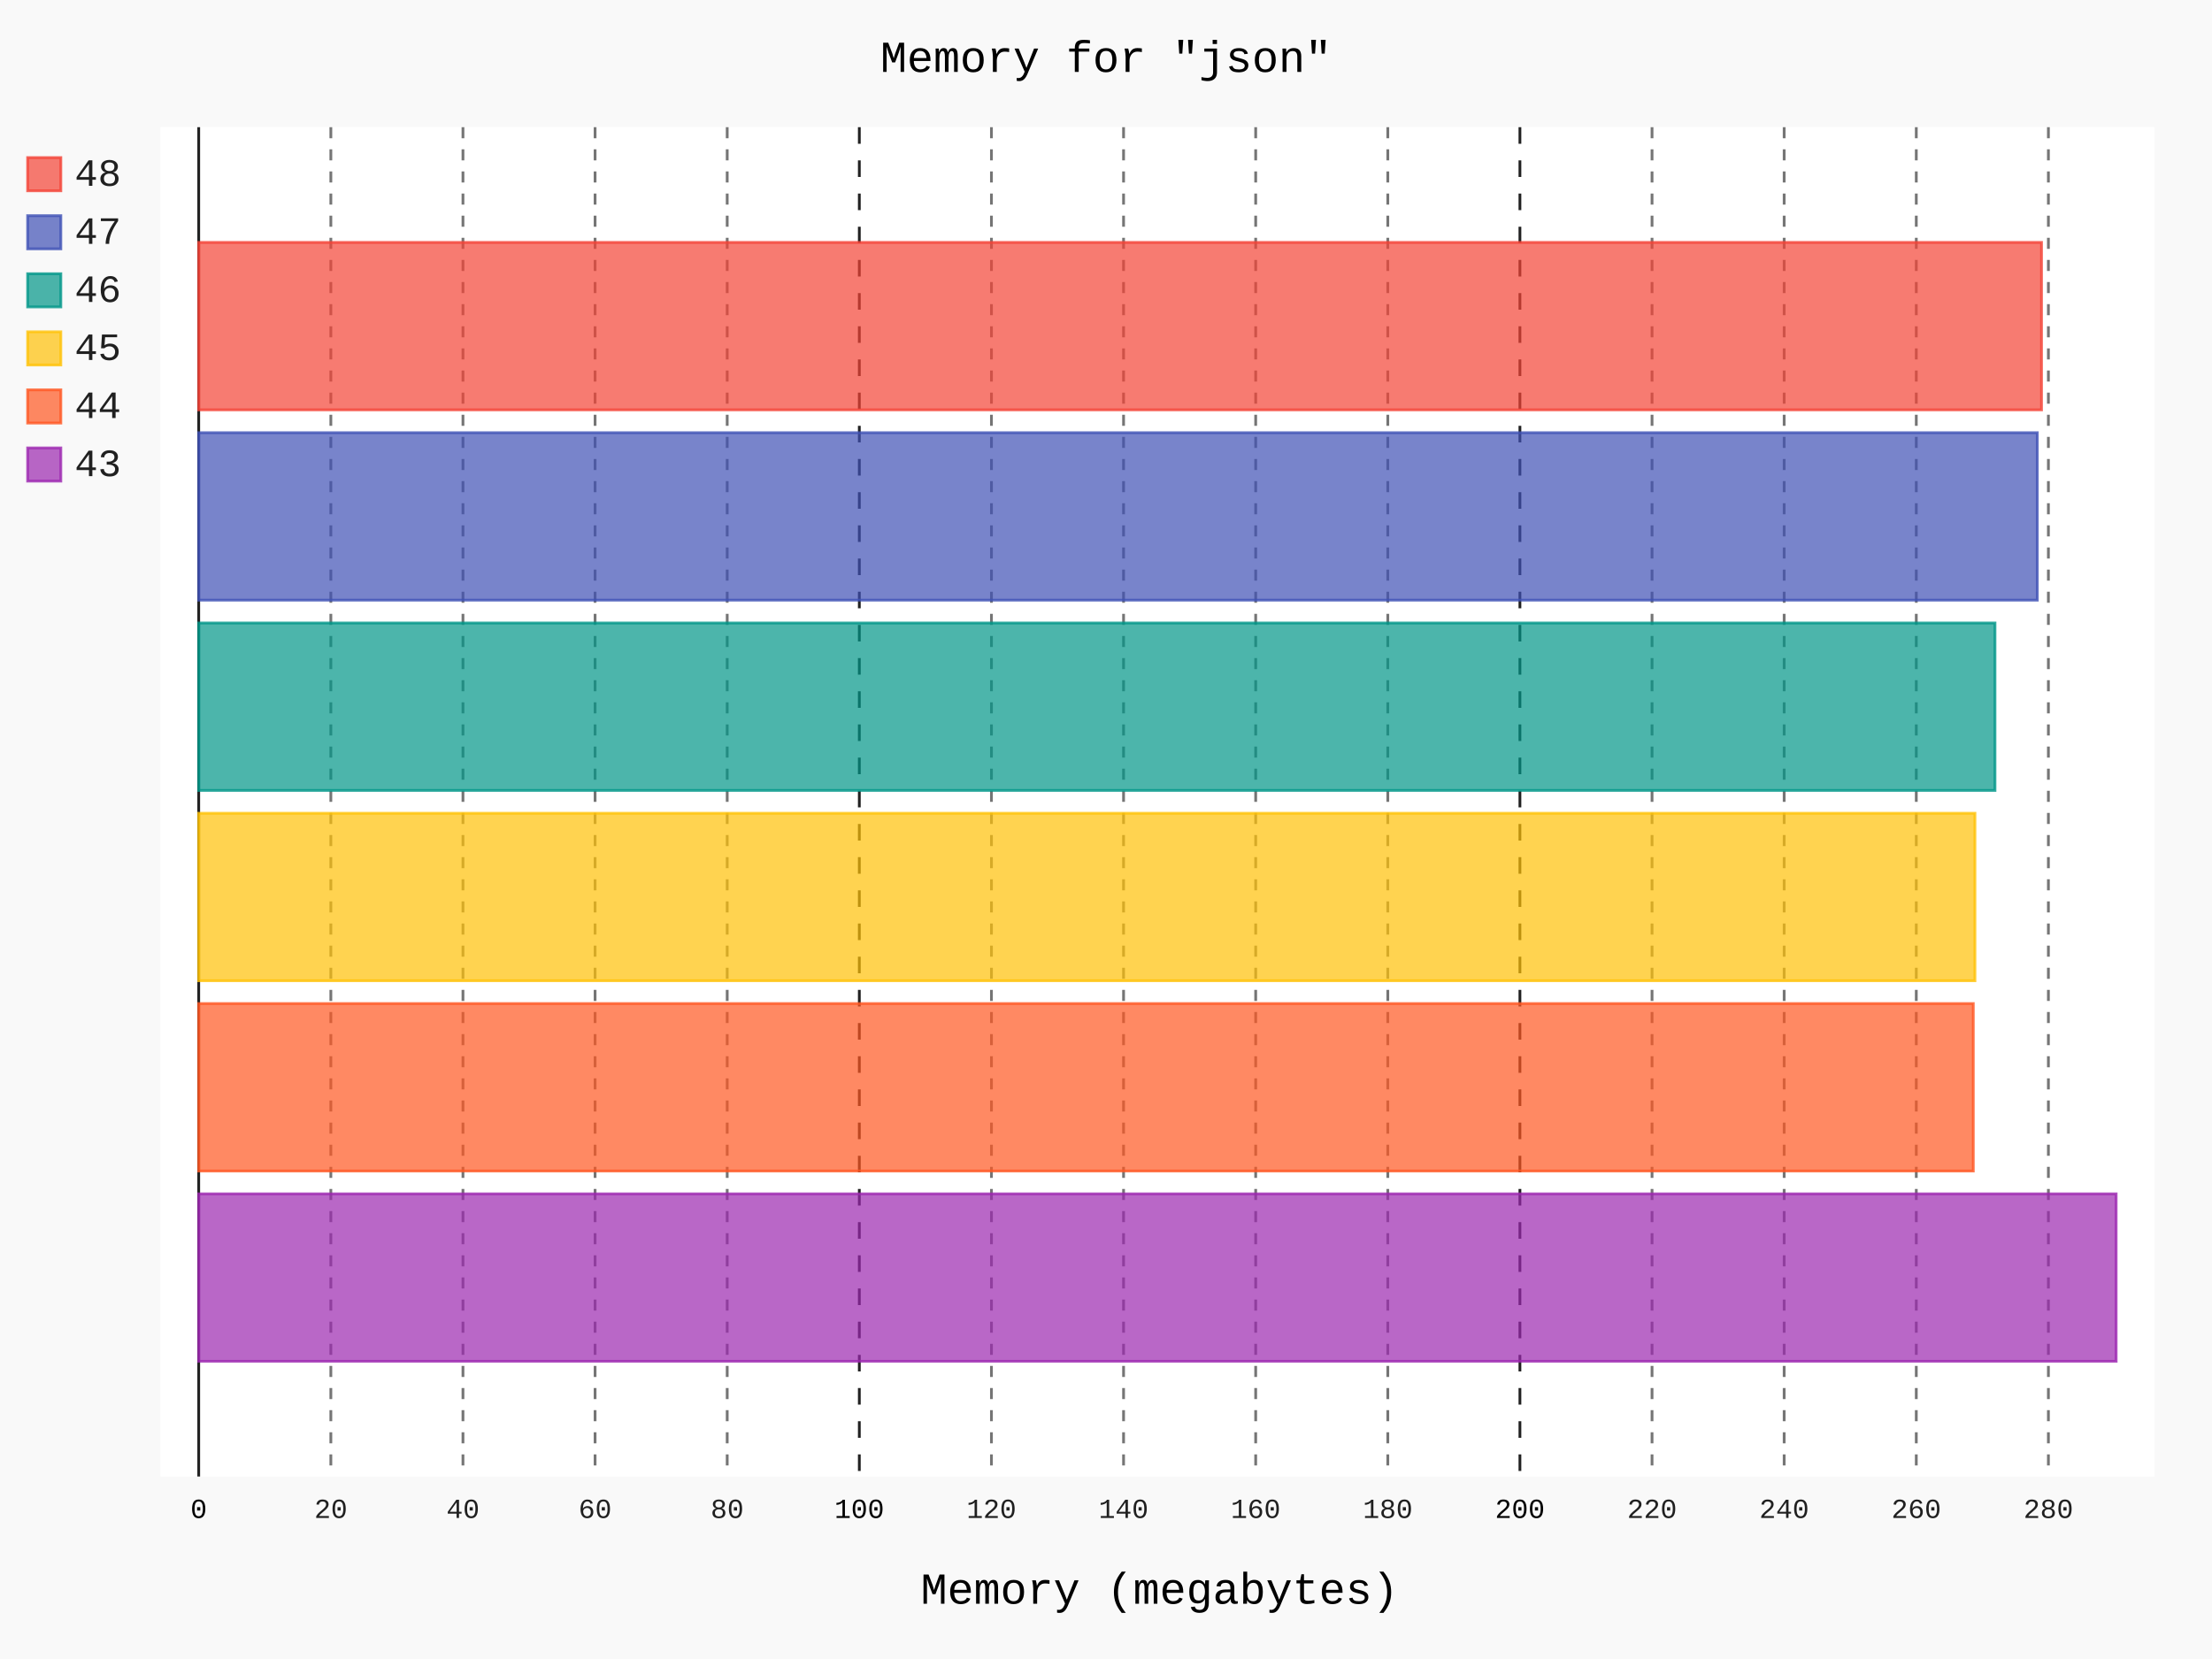
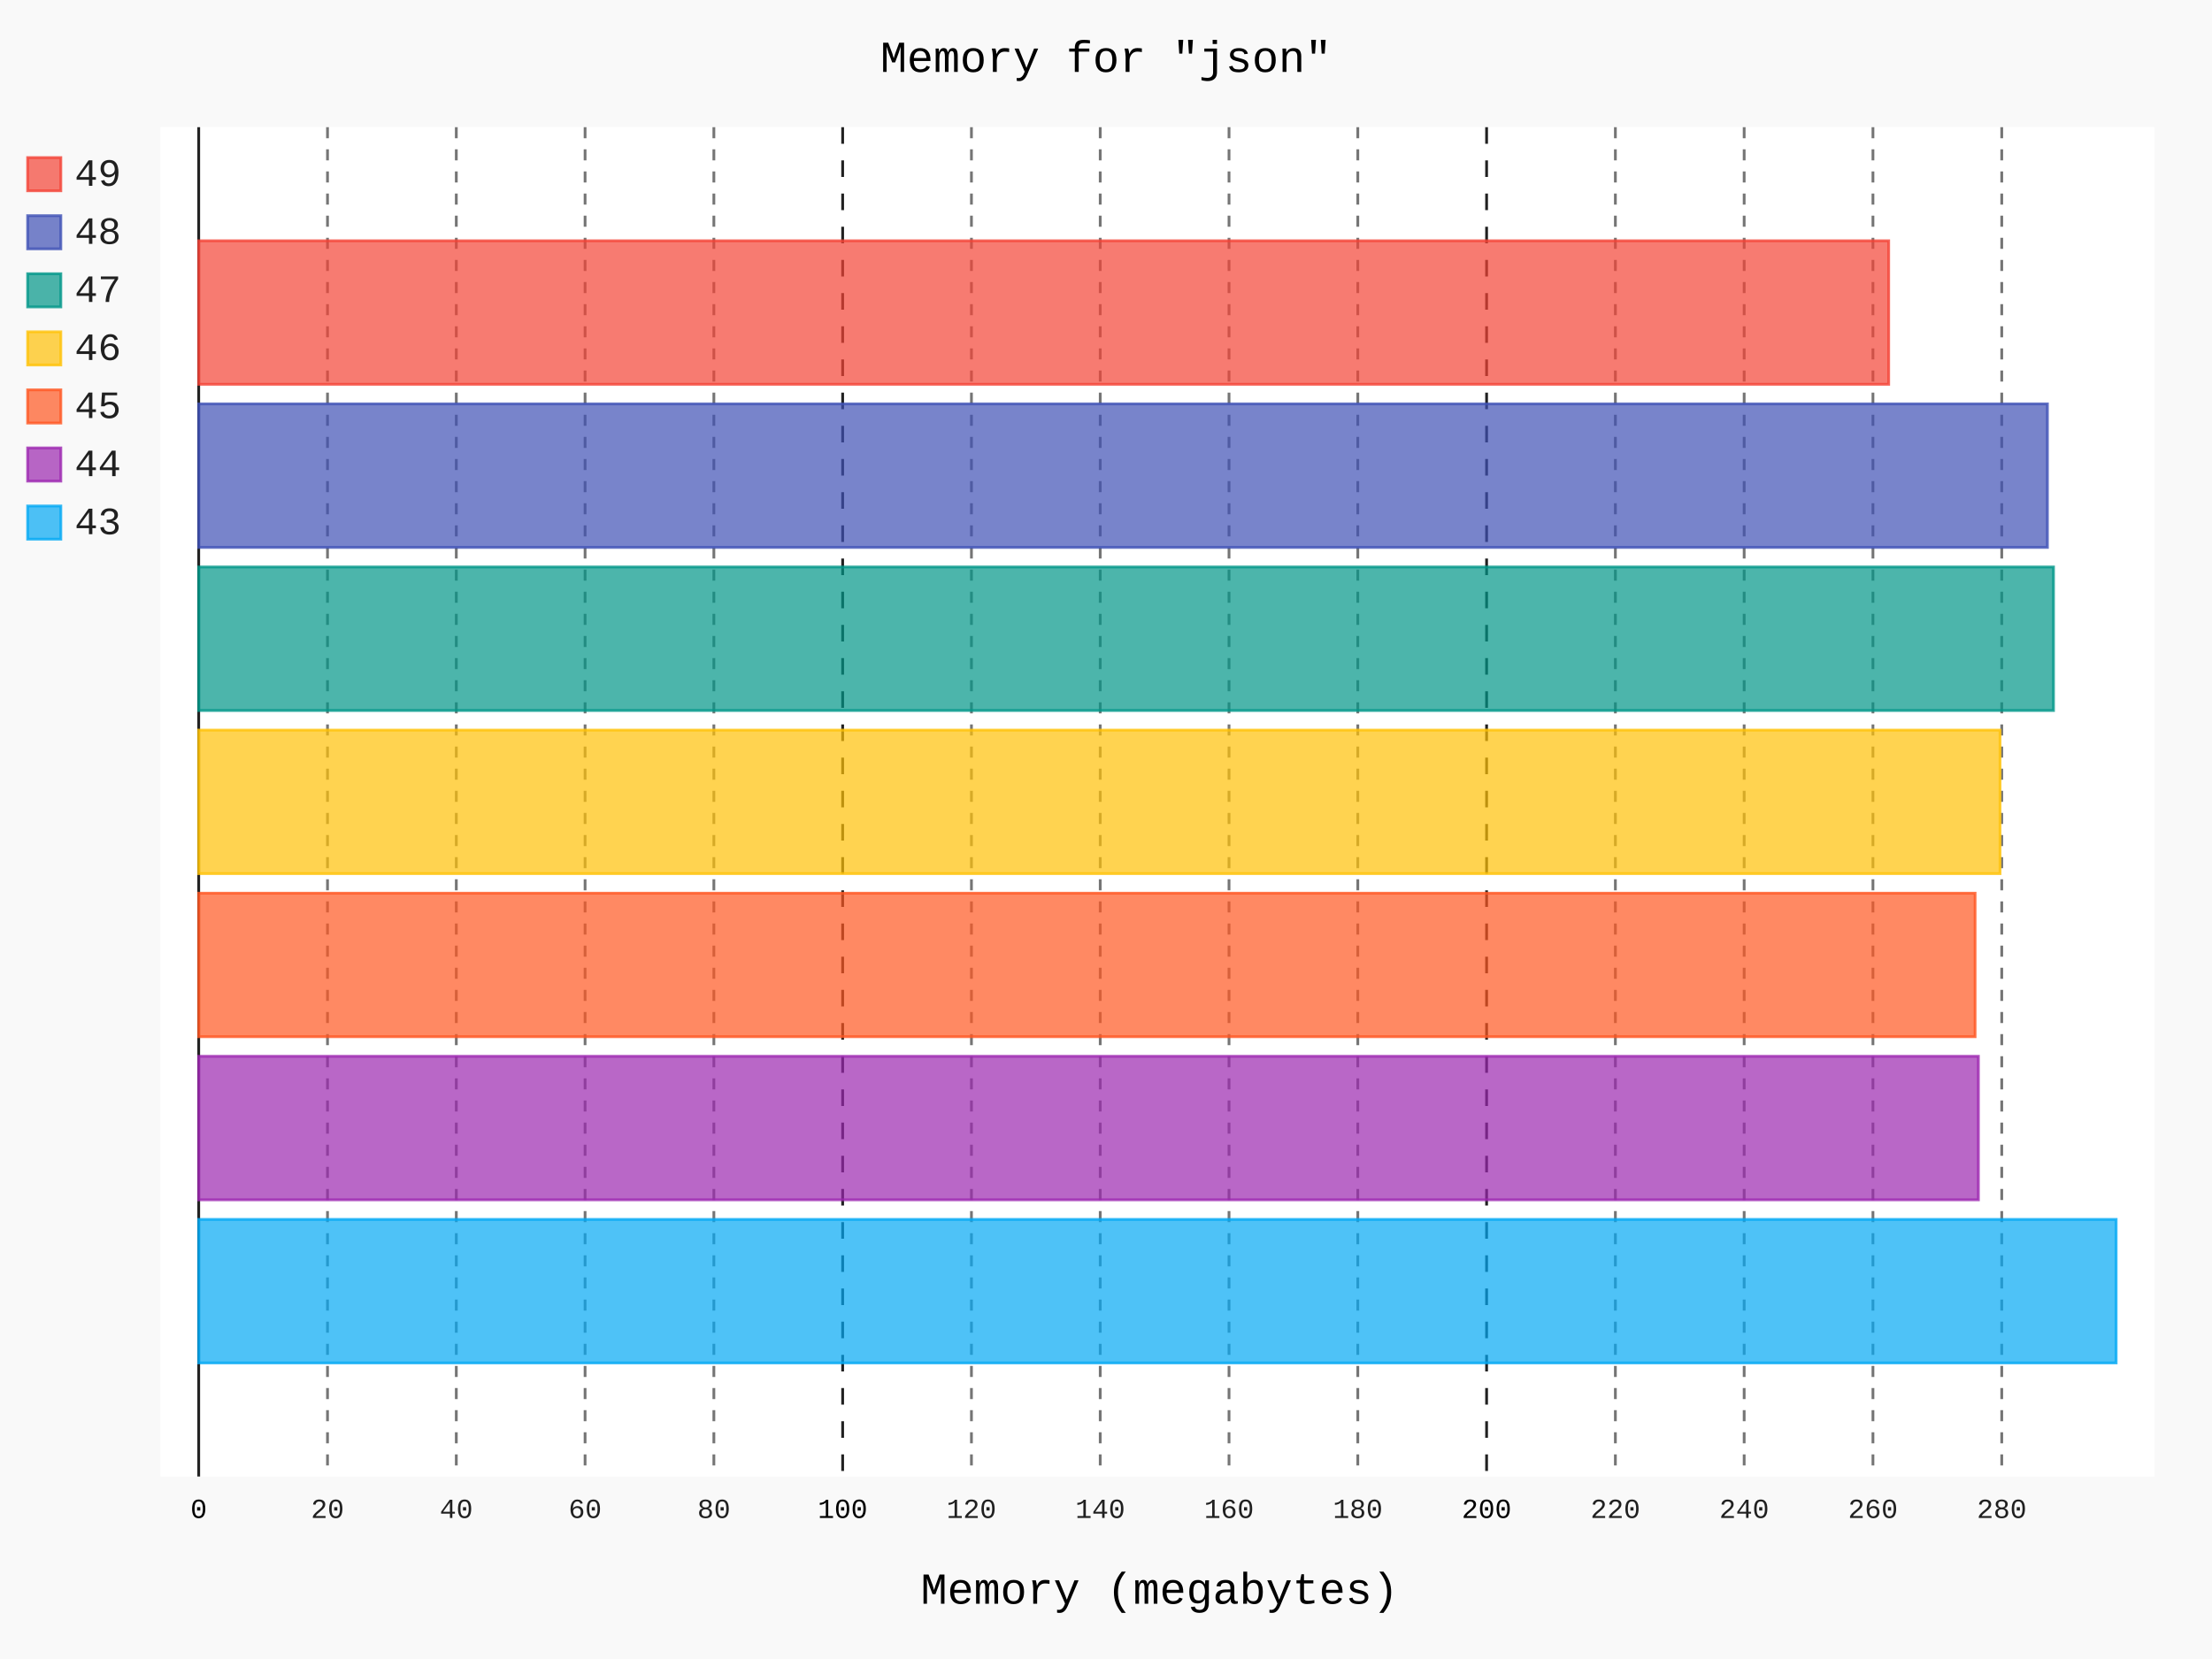
- <svg xmlns="http://www.w3.org/2000/svg" class="pygal-chart" id="chart-f01912c8-fb3f-484b-8835-f6a1ad80bbb8" viewBox="0 0 800 600">
+ <svg xmlns="http://www.w3.org/2000/svg" class="pygal-chart" id="chart-b7abd17a-9d32-4eed-b9ae-3e2797826c0f" viewBox="0 0 800 600">
  <defs>
-     <style type="text/css">#chart-f01912c8-fb3f-484b-8835-f6a1ad80bbb8{-webkit-user-select:none;-webkit-font-smoothing:antialiased;font-family:Consolas,"Liberation Mono",Menlo,Courier,monospace}#chart-f01912c8-fb3f-484b-8835-f6a1ad80bbb8 .title{font-family:Consolas,"Liberation Mono",Menlo,Courier,monospace;font-size:16px}#chart-f01912c8-fb3f-484b-8835-f6a1ad80bbb8 .legends .legend text{font-family:Consolas,"Liberation Mono",Menlo,Courier,monospace;font-size:14px}#chart-f01912c8-fb3f-484b-8835-f6a1ad80bbb8 .axis text{font-family:Consolas,"Liberation Mono",Menlo,Courier,monospace;font-size:10px}#chart-f01912c8-fb3f-484b-8835-f6a1ad80bbb8 .axis text.major{font-family:Consolas,"Liberation Mono",Menlo,Courier,monospace;font-size:10px}#chart-f01912c8-fb3f-484b-8835-f6a1ad80bbb8 .text-overlay text.value{font-family:Consolas,"Liberation Mono",Menlo,Courier,monospace;font-size:16px}#chart-f01912c8-fb3f-484b-8835-f6a1ad80bbb8 .text-overlay text.label{font-family:Consolas,"Liberation Mono",Menlo,Courier,monospace;font-size:10px}#chart-f01912c8-fb3f-484b-8835-f6a1ad80bbb8 .tooltip{font-family:Consolas,"Liberation Mono",Menlo,Courier,monospace;font-size:14px}#chart-f01912c8-fb3f-484b-8835-f6a1ad80bbb8 text.no_data{font-family:Consolas,"Liberation Mono",Menlo,Courier,monospace;font-size:64px}
- #chart-f01912c8-fb3f-484b-8835-f6a1ad80bbb8{background-color:rgba(249,249,249,1)}#chart-f01912c8-fb3f-484b-8835-f6a1ad80bbb8 path,#chart-f01912c8-fb3f-484b-8835-f6a1ad80bbb8 line,#chart-f01912c8-fb3f-484b-8835-f6a1ad80bbb8 rect,#chart-f01912c8-fb3f-484b-8835-f6a1ad80bbb8 circle{-webkit-transition:150ms;-moz-transition:150ms;transition:150ms}#chart-f01912c8-fb3f-484b-8835-f6a1ad80bbb8 .graph &gt; .background{fill:rgba(249,249,249,1)}#chart-f01912c8-fb3f-484b-8835-f6a1ad80bbb8 .plot &gt; .background{fill:rgba(255,255,255,1)}#chart-f01912c8-fb3f-484b-8835-f6a1ad80bbb8 .graph{fill:rgba(0,0,0,.87)}#chart-f01912c8-fb3f-484b-8835-f6a1ad80bbb8 text.no_data{fill:rgba(0,0,0,1)}#chart-f01912c8-fb3f-484b-8835-f6a1ad80bbb8 .title{fill:rgba(0,0,0,1)}#chart-f01912c8-fb3f-484b-8835-f6a1ad80bbb8 .legends .legend text{fill:rgba(0,0,0,.87)}#chart-f01912c8-fb3f-484b-8835-f6a1ad80bbb8 .legends .legend:hover text{fill:rgba(0,0,0,1)}#chart-f01912c8-fb3f-484b-8835-f6a1ad80bbb8 .axis .line{stroke:rgba(0,0,0,1)}#chart-f01912c8-fb3f-484b-8835-f6a1ad80bbb8 .axis .guide.line{stroke:rgba(0,0,0,.54)}#chart-f01912c8-fb3f-484b-8835-f6a1ad80bbb8 .axis .major.line{stroke:rgba(0,0,0,.87)}#chart-f01912c8-fb3f-484b-8835-f6a1ad80bbb8 .axis text.major{fill:rgba(0,0,0,1)}#chart-f01912c8-fb3f-484b-8835-f6a1ad80bbb8 .axis.y .guides:hover .guide.line,#chart-f01912c8-fb3f-484b-8835-f6a1ad80bbb8 .line-graph .axis.x .guides:hover .guide.line,#chart-f01912c8-fb3f-484b-8835-f6a1ad80bbb8 .stackedline-graph .axis.x .guides:hover .guide.line,#chart-f01912c8-fb3f-484b-8835-f6a1ad80bbb8 .xy-graph .axis.x .guides:hover .guide.line{stroke:rgba(0,0,0,1)}#chart-f01912c8-fb3f-484b-8835-f6a1ad80bbb8 .axis .guides:hover text{fill:rgba(0,0,0,1)}#chart-f01912c8-fb3f-484b-8835-f6a1ad80bbb8 .reactive{fill-opacity:.7;stroke-opacity:.8}#chart-f01912c8-fb3f-484b-8835-f6a1ad80bbb8 .ci{stroke:rgba(0,0,0,.87)}#chart-f01912c8-fb3f-484b-8835-f6a1ad80bbb8 .reactive.active,#chart-f01912c8-fb3f-484b-8835-f6a1ad80bbb8 .active .reactive{fill-opacity:.8;stroke-opacity:.9;stroke-width:4}#chart-f01912c8-fb3f-484b-8835-f6a1ad80bbb8 .ci .reactive.active{stroke-width:1.5}#chart-f01912c8-fb3f-484b-8835-f6a1ad80bbb8 .series text{fill:rgba(0,0,0,1)}#chart-f01912c8-fb3f-484b-8835-f6a1ad80bbb8 .tooltip rect{fill:rgba(255,255,255,1);stroke:rgba(0,0,0,1);-webkit-transition:opacity 150ms;-moz-transition:opacity 150ms;transition:opacity 150ms}#chart-f01912c8-fb3f-484b-8835-f6a1ad80bbb8 .tooltip .label{fill:rgba(0,0,0,.87)}#chart-f01912c8-fb3f-484b-8835-f6a1ad80bbb8 .tooltip .label{fill:rgba(0,0,0,.87)}#chart-f01912c8-fb3f-484b-8835-f6a1ad80bbb8 .tooltip .legend{font-size:.8em;fill:rgba(0,0,0,.54)}#chart-f01912c8-fb3f-484b-8835-f6a1ad80bbb8 .tooltip .x_label{font-size:.6em;fill:rgba(0,0,0,1)}#chart-f01912c8-fb3f-484b-8835-f6a1ad80bbb8 .tooltip .xlink{font-size:.5em;text-decoration:underline}#chart-f01912c8-fb3f-484b-8835-f6a1ad80bbb8 .tooltip .value{font-size:1.5em}#chart-f01912c8-fb3f-484b-8835-f6a1ad80bbb8 .bound{font-size:.5em}#chart-f01912c8-fb3f-484b-8835-f6a1ad80bbb8 .max-value{font-size:.75em;fill:rgba(0,0,0,.54)}#chart-f01912c8-fb3f-484b-8835-f6a1ad80bbb8 .map-element{fill:rgba(255,255,255,1);stroke:rgba(0,0,0,.54) !important}#chart-f01912c8-fb3f-484b-8835-f6a1ad80bbb8 .map-element .reactive{fill-opacity:inherit;stroke-opacity:inherit}#chart-f01912c8-fb3f-484b-8835-f6a1ad80bbb8 .color-0,#chart-f01912c8-fb3f-484b-8835-f6a1ad80bbb8 .color-0 a:visited{stroke:#F44336;fill:#F44336}#chart-f01912c8-fb3f-484b-8835-f6a1ad80bbb8 .color-1,#chart-f01912c8-fb3f-484b-8835-f6a1ad80bbb8 .color-1 a:visited{stroke:#3F51B5;fill:#3F51B5}#chart-f01912c8-fb3f-484b-8835-f6a1ad80bbb8 .color-2,#chart-f01912c8-fb3f-484b-8835-f6a1ad80bbb8 .color-2 a:visited{stroke:#009688;fill:#009688}#chart-f01912c8-fb3f-484b-8835-f6a1ad80bbb8 .color-3,#chart-f01912c8-fb3f-484b-8835-f6a1ad80bbb8 .color-3 a:visited{stroke:#FFC107;fill:#FFC107}#chart-f01912c8-fb3f-484b-8835-f6a1ad80bbb8 .color-4,#chart-f01912c8-fb3f-484b-8835-f6a1ad80bbb8 .color-4 a:visited{stroke:#FF5722;fill:#FF5722}#chart-f01912c8-fb3f-484b-8835-f6a1ad80bbb8 .color-5,#chart-f01912c8-fb3f-484b-8835-f6a1ad80bbb8 .color-5 a:visited{stroke:#9C27B0;fill:#9C27B0}#chart-f01912c8-fb3f-484b-8835-f6a1ad80bbb8 .text-overlay .color-0 text{fill:black}#chart-f01912c8-fb3f-484b-8835-f6a1ad80bbb8 .text-overlay .color-1 text{fill:black}#chart-f01912c8-fb3f-484b-8835-f6a1ad80bbb8 .text-overlay .color-2 text{fill:black}#chart-f01912c8-fb3f-484b-8835-f6a1ad80bbb8 .text-overlay .color-3 text{fill:black}#chart-f01912c8-fb3f-484b-8835-f6a1ad80bbb8 .text-overlay .color-4 text{fill:black}#chart-f01912c8-fb3f-484b-8835-f6a1ad80bbb8 .text-overlay .color-5 text{fill:black}
- #chart-f01912c8-fb3f-484b-8835-f6a1ad80bbb8 text.no_data{text-anchor:middle}#chart-f01912c8-fb3f-484b-8835-f6a1ad80bbb8 .guide.line{fill:none}#chart-f01912c8-fb3f-484b-8835-f6a1ad80bbb8 .centered{text-anchor:middle}#chart-f01912c8-fb3f-484b-8835-f6a1ad80bbb8 .title{text-anchor:middle}#chart-f01912c8-fb3f-484b-8835-f6a1ad80bbb8 .legends .legend text{fill-opacity:1}#chart-f01912c8-fb3f-484b-8835-f6a1ad80bbb8 .axis.x text{text-anchor:middle}#chart-f01912c8-fb3f-484b-8835-f6a1ad80bbb8 .axis.x:not(.web) text[transform]{text-anchor:start}#chart-f01912c8-fb3f-484b-8835-f6a1ad80bbb8 .axis.x:not(.web) text[transform].backwards{text-anchor:end}#chart-f01912c8-fb3f-484b-8835-f6a1ad80bbb8 .axis.y text{text-anchor:end}#chart-f01912c8-fb3f-484b-8835-f6a1ad80bbb8 .axis.y text[transform].backwards{text-anchor:start}#chart-f01912c8-fb3f-484b-8835-f6a1ad80bbb8 .axis.y2 text{text-anchor:start}#chart-f01912c8-fb3f-484b-8835-f6a1ad80bbb8 .axis.y2 text[transform].backwards{text-anchor:end}#chart-f01912c8-fb3f-484b-8835-f6a1ad80bbb8 .axis .guide.line{stroke-dasharray:4,4}#chart-f01912c8-fb3f-484b-8835-f6a1ad80bbb8 .axis .major.guide.line{stroke-dasharray:6,6}#chart-f01912c8-fb3f-484b-8835-f6a1ad80bbb8 .horizontal .axis.y .guide.line,#chart-f01912c8-fb3f-484b-8835-f6a1ad80bbb8 .horizontal .axis.y2 .guide.line,#chart-f01912c8-fb3f-484b-8835-f6a1ad80bbb8 .vertical .axis.x .guide.line{opacity:0}#chart-f01912c8-fb3f-484b-8835-f6a1ad80bbb8 .horizontal .axis.always_show .guide.line,#chart-f01912c8-fb3f-484b-8835-f6a1ad80bbb8 .vertical .axis.always_show .guide.line{opacity:1 !important}#chart-f01912c8-fb3f-484b-8835-f6a1ad80bbb8 .axis.y .guides:hover .guide.line,#chart-f01912c8-fb3f-484b-8835-f6a1ad80bbb8 .axis.y2 .guides:hover .guide.line,#chart-f01912c8-fb3f-484b-8835-f6a1ad80bbb8 .axis.x .guides:hover .guide.line{opacity:1}#chart-f01912c8-fb3f-484b-8835-f6a1ad80bbb8 .axis .guides:hover text{opacity:1}#chart-f01912c8-fb3f-484b-8835-f6a1ad80bbb8 .nofill{fill:none}#chart-f01912c8-fb3f-484b-8835-f6a1ad80bbb8 .subtle-fill{fill-opacity:.2}#chart-f01912c8-fb3f-484b-8835-f6a1ad80bbb8 .dot{stroke-width:1px;fill-opacity:1}#chart-f01912c8-fb3f-484b-8835-f6a1ad80bbb8 .dot.active{stroke-width:5px}#chart-f01912c8-fb3f-484b-8835-f6a1ad80bbb8 .dot.negative{fill:transparent}#chart-f01912c8-fb3f-484b-8835-f6a1ad80bbb8 text,#chart-f01912c8-fb3f-484b-8835-f6a1ad80bbb8 tspan{stroke:none !important}#chart-f01912c8-fb3f-484b-8835-f6a1ad80bbb8 .series text.active{opacity:1}#chart-f01912c8-fb3f-484b-8835-f6a1ad80bbb8 .tooltip rect{fill-opacity:.95;stroke-width:.5}#chart-f01912c8-fb3f-484b-8835-f6a1ad80bbb8 .tooltip text{fill-opacity:1}#chart-f01912c8-fb3f-484b-8835-f6a1ad80bbb8 .showable{visibility:hidden}#chart-f01912c8-fb3f-484b-8835-f6a1ad80bbb8 .showable.shown{visibility:visible}#chart-f01912c8-fb3f-484b-8835-f6a1ad80bbb8 .gauge-background{fill:rgba(229,229,229,1);stroke:none}#chart-f01912c8-fb3f-484b-8835-f6a1ad80bbb8 .bg-lines{stroke:rgba(249,249,249,1);stroke-width:2px}</style>
+     <style type="text/css">#chart-b7abd17a-9d32-4eed-b9ae-3e2797826c0f{-webkit-user-select:none;-webkit-font-smoothing:antialiased;font-family:Consolas,"Liberation Mono",Menlo,Courier,monospace}#chart-b7abd17a-9d32-4eed-b9ae-3e2797826c0f .title{font-family:Consolas,"Liberation Mono",Menlo,Courier,monospace;font-size:16px}#chart-b7abd17a-9d32-4eed-b9ae-3e2797826c0f .legends .legend text{font-family:Consolas,"Liberation Mono",Menlo,Courier,monospace;font-size:14px}#chart-b7abd17a-9d32-4eed-b9ae-3e2797826c0f .axis text{font-family:Consolas,"Liberation Mono",Menlo,Courier,monospace;font-size:10px}#chart-b7abd17a-9d32-4eed-b9ae-3e2797826c0f .axis text.major{font-family:Consolas,"Liberation Mono",Menlo,Courier,monospace;font-size:10px}#chart-b7abd17a-9d32-4eed-b9ae-3e2797826c0f .text-overlay text.value{font-family:Consolas,"Liberation Mono",Menlo,Courier,monospace;font-size:16px}#chart-b7abd17a-9d32-4eed-b9ae-3e2797826c0f .text-overlay text.label{font-family:Consolas,"Liberation Mono",Menlo,Courier,monospace;font-size:10px}#chart-b7abd17a-9d32-4eed-b9ae-3e2797826c0f .tooltip{font-family:Consolas,"Liberation Mono",Menlo,Courier,monospace;font-size:14px}#chart-b7abd17a-9d32-4eed-b9ae-3e2797826c0f text.no_data{font-family:Consolas,"Liberation Mono",Menlo,Courier,monospace;font-size:64px}
+ #chart-b7abd17a-9d32-4eed-b9ae-3e2797826c0f{background-color:rgba(249,249,249,1)}#chart-b7abd17a-9d32-4eed-b9ae-3e2797826c0f path,#chart-b7abd17a-9d32-4eed-b9ae-3e2797826c0f line,#chart-b7abd17a-9d32-4eed-b9ae-3e2797826c0f rect,#chart-b7abd17a-9d32-4eed-b9ae-3e2797826c0f circle{-webkit-transition:150ms;-moz-transition:150ms;transition:150ms}#chart-b7abd17a-9d32-4eed-b9ae-3e2797826c0f .graph &gt; .background{fill:rgba(249,249,249,1)}#chart-b7abd17a-9d32-4eed-b9ae-3e2797826c0f .plot &gt; .background{fill:rgba(255,255,255,1)}#chart-b7abd17a-9d32-4eed-b9ae-3e2797826c0f .graph{fill:rgba(0,0,0,.87)}#chart-b7abd17a-9d32-4eed-b9ae-3e2797826c0f text.no_data{fill:rgba(0,0,0,1)}#chart-b7abd17a-9d32-4eed-b9ae-3e2797826c0f .title{fill:rgba(0,0,0,1)}#chart-b7abd17a-9d32-4eed-b9ae-3e2797826c0f .legends .legend text{fill:rgba(0,0,0,.87)}#chart-b7abd17a-9d32-4eed-b9ae-3e2797826c0f .legends .legend:hover text{fill:rgba(0,0,0,1)}#chart-b7abd17a-9d32-4eed-b9ae-3e2797826c0f .axis .line{stroke:rgba(0,0,0,1)}#chart-b7abd17a-9d32-4eed-b9ae-3e2797826c0f .axis .guide.line{stroke:rgba(0,0,0,.54)}#chart-b7abd17a-9d32-4eed-b9ae-3e2797826c0f .axis .major.line{stroke:rgba(0,0,0,.87)}#chart-b7abd17a-9d32-4eed-b9ae-3e2797826c0f .axis text.major{fill:rgba(0,0,0,1)}#chart-b7abd17a-9d32-4eed-b9ae-3e2797826c0f .axis.y .guides:hover .guide.line,#chart-b7abd17a-9d32-4eed-b9ae-3e2797826c0f .line-graph .axis.x .guides:hover .guide.line,#chart-b7abd17a-9d32-4eed-b9ae-3e2797826c0f .stackedline-graph .axis.x .guides:hover .guide.line,#chart-b7abd17a-9d32-4eed-b9ae-3e2797826c0f .xy-graph .axis.x .guides:hover .guide.line{stroke:rgba(0,0,0,1)}#chart-b7abd17a-9d32-4eed-b9ae-3e2797826c0f .axis .guides:hover text{fill:rgba(0,0,0,1)}#chart-b7abd17a-9d32-4eed-b9ae-3e2797826c0f .reactive{fill-opacity:.7;stroke-opacity:.8}#chart-b7abd17a-9d32-4eed-b9ae-3e2797826c0f .ci{stroke:rgba(0,0,0,.87)}#chart-b7abd17a-9d32-4eed-b9ae-3e2797826c0f .reactive.active,#chart-b7abd17a-9d32-4eed-b9ae-3e2797826c0f .active .reactive{fill-opacity:.8;stroke-opacity:.9;stroke-width:4}#chart-b7abd17a-9d32-4eed-b9ae-3e2797826c0f .ci .reactive.active{stroke-width:1.5}#chart-b7abd17a-9d32-4eed-b9ae-3e2797826c0f .series text{fill:rgba(0,0,0,1)}#chart-b7abd17a-9d32-4eed-b9ae-3e2797826c0f .tooltip rect{fill:rgba(255,255,255,1);stroke:rgba(0,0,0,1);-webkit-transition:opacity 150ms;-moz-transition:opacity 150ms;transition:opacity 150ms}#chart-b7abd17a-9d32-4eed-b9ae-3e2797826c0f .tooltip .label{fill:rgba(0,0,0,.87)}#chart-b7abd17a-9d32-4eed-b9ae-3e2797826c0f .tooltip .label{fill:rgba(0,0,0,.87)}#chart-b7abd17a-9d32-4eed-b9ae-3e2797826c0f .tooltip .legend{font-size:.8em;fill:rgba(0,0,0,.54)}#chart-b7abd17a-9d32-4eed-b9ae-3e2797826c0f .tooltip .x_label{font-size:.6em;fill:rgba(0,0,0,1)}#chart-b7abd17a-9d32-4eed-b9ae-3e2797826c0f .tooltip .xlink{font-size:.5em;text-decoration:underline}#chart-b7abd17a-9d32-4eed-b9ae-3e2797826c0f .tooltip .value{font-size:1.5em}#chart-b7abd17a-9d32-4eed-b9ae-3e2797826c0f .bound{font-size:.5em}#chart-b7abd17a-9d32-4eed-b9ae-3e2797826c0f .max-value{font-size:.75em;fill:rgba(0,0,0,.54)}#chart-b7abd17a-9d32-4eed-b9ae-3e2797826c0f .map-element{fill:rgba(255,255,255,1);stroke:rgba(0,0,0,.54) !important}#chart-b7abd17a-9d32-4eed-b9ae-3e2797826c0f .map-element .reactive{fill-opacity:inherit;stroke-opacity:inherit}#chart-b7abd17a-9d32-4eed-b9ae-3e2797826c0f .color-0,#chart-b7abd17a-9d32-4eed-b9ae-3e2797826c0f .color-0 a:visited{stroke:#F44336;fill:#F44336}#chart-b7abd17a-9d32-4eed-b9ae-3e2797826c0f .color-1,#chart-b7abd17a-9d32-4eed-b9ae-3e2797826c0f .color-1 a:visited{stroke:#3F51B5;fill:#3F51B5}#chart-b7abd17a-9d32-4eed-b9ae-3e2797826c0f .color-2,#chart-b7abd17a-9d32-4eed-b9ae-3e2797826c0f .color-2 a:visited{stroke:#009688;fill:#009688}#chart-b7abd17a-9d32-4eed-b9ae-3e2797826c0f .color-3,#chart-b7abd17a-9d32-4eed-b9ae-3e2797826c0f .color-3 a:visited{stroke:#FFC107;fill:#FFC107}#chart-b7abd17a-9d32-4eed-b9ae-3e2797826c0f .color-4,#chart-b7abd17a-9d32-4eed-b9ae-3e2797826c0f .color-4 a:visited{stroke:#FF5722;fill:#FF5722}#chart-b7abd17a-9d32-4eed-b9ae-3e2797826c0f .color-5,#chart-b7abd17a-9d32-4eed-b9ae-3e2797826c0f .color-5 a:visited{stroke:#9C27B0;fill:#9C27B0}#chart-b7abd17a-9d32-4eed-b9ae-3e2797826c0f .color-6,#chart-b7abd17a-9d32-4eed-b9ae-3e2797826c0f .color-6 a:visited{stroke:#03A9F4;fill:#03A9F4}#chart-b7abd17a-9d32-4eed-b9ae-3e2797826c0f .text-overlay .color-0 text{fill:black}#chart-b7abd17a-9d32-4eed-b9ae-3e2797826c0f .text-overlay .color-1 text{fill:black}#chart-b7abd17a-9d32-4eed-b9ae-3e2797826c0f .text-overlay .color-2 text{fill:black}#chart-b7abd17a-9d32-4eed-b9ae-3e2797826c0f .text-overlay .color-3 text{fill:black}#chart-b7abd17a-9d32-4eed-b9ae-3e2797826c0f .text-overlay .color-4 text{fill:black}#chart-b7abd17a-9d32-4eed-b9ae-3e2797826c0f .text-overlay .color-5 text{fill:black}#chart-b7abd17a-9d32-4eed-b9ae-3e2797826c0f .text-overlay .color-6 text{fill:black}
+ #chart-b7abd17a-9d32-4eed-b9ae-3e2797826c0f text.no_data{text-anchor:middle}#chart-b7abd17a-9d32-4eed-b9ae-3e2797826c0f .guide.line{fill:none}#chart-b7abd17a-9d32-4eed-b9ae-3e2797826c0f .centered{text-anchor:middle}#chart-b7abd17a-9d32-4eed-b9ae-3e2797826c0f .title{text-anchor:middle}#chart-b7abd17a-9d32-4eed-b9ae-3e2797826c0f .legends .legend text{fill-opacity:1}#chart-b7abd17a-9d32-4eed-b9ae-3e2797826c0f .axis.x text{text-anchor:middle}#chart-b7abd17a-9d32-4eed-b9ae-3e2797826c0f .axis.x:not(.web) text[transform]{text-anchor:start}#chart-b7abd17a-9d32-4eed-b9ae-3e2797826c0f .axis.x:not(.web) text[transform].backwards{text-anchor:end}#chart-b7abd17a-9d32-4eed-b9ae-3e2797826c0f .axis.y text{text-anchor:end}#chart-b7abd17a-9d32-4eed-b9ae-3e2797826c0f .axis.y text[transform].backwards{text-anchor:start}#chart-b7abd17a-9d32-4eed-b9ae-3e2797826c0f .axis.y2 text{text-anchor:start}#chart-b7abd17a-9d32-4eed-b9ae-3e2797826c0f .axis.y2 text[transform].backwards{text-anchor:end}#chart-b7abd17a-9d32-4eed-b9ae-3e2797826c0f .axis .guide.line{stroke-dasharray:4,4}#chart-b7abd17a-9d32-4eed-b9ae-3e2797826c0f .axis .major.guide.line{stroke-dasharray:6,6}#chart-b7abd17a-9d32-4eed-b9ae-3e2797826c0f .horizontal .axis.y .guide.line,#chart-b7abd17a-9d32-4eed-b9ae-3e2797826c0f .horizontal .axis.y2 .guide.line,#chart-b7abd17a-9d32-4eed-b9ae-3e2797826c0f .vertical .axis.x .guide.line{opacity:0}#chart-b7abd17a-9d32-4eed-b9ae-3e2797826c0f .horizontal .axis.always_show .guide.line,#chart-b7abd17a-9d32-4eed-b9ae-3e2797826c0f .vertical .axis.always_show .guide.line{opacity:1 !important}#chart-b7abd17a-9d32-4eed-b9ae-3e2797826c0f .axis.y .guides:hover .guide.line,#chart-b7abd17a-9d32-4eed-b9ae-3e2797826c0f .axis.y2 .guides:hover .guide.line,#chart-b7abd17a-9d32-4eed-b9ae-3e2797826c0f .axis.x .guides:hover .guide.line{opacity:1}#chart-b7abd17a-9d32-4eed-b9ae-3e2797826c0f .axis .guides:hover text{opacity:1}#chart-b7abd17a-9d32-4eed-b9ae-3e2797826c0f .nofill{fill:none}#chart-b7abd17a-9d32-4eed-b9ae-3e2797826c0f .subtle-fill{fill-opacity:.2}#chart-b7abd17a-9d32-4eed-b9ae-3e2797826c0f .dot{stroke-width:1px;fill-opacity:1}#chart-b7abd17a-9d32-4eed-b9ae-3e2797826c0f .dot.active{stroke-width:5px}#chart-b7abd17a-9d32-4eed-b9ae-3e2797826c0f .dot.negative{fill:transparent}#chart-b7abd17a-9d32-4eed-b9ae-3e2797826c0f text,#chart-b7abd17a-9d32-4eed-b9ae-3e2797826c0f tspan{stroke:none !important}#chart-b7abd17a-9d32-4eed-b9ae-3e2797826c0f .series text.active{opacity:1}#chart-b7abd17a-9d32-4eed-b9ae-3e2797826c0f .tooltip rect{fill-opacity:.95;stroke-width:.5}#chart-b7abd17a-9d32-4eed-b9ae-3e2797826c0f .tooltip text{fill-opacity:1}#chart-b7abd17a-9d32-4eed-b9ae-3e2797826c0f .showable{visibility:hidden}#chart-b7abd17a-9d32-4eed-b9ae-3e2797826c0f .showable.shown{visibility:visible}#chart-b7abd17a-9d32-4eed-b9ae-3e2797826c0f .gauge-background{fill:rgba(229,229,229,1);stroke:none}#chart-b7abd17a-9d32-4eed-b9ae-3e2797826c0f .bg-lines{stroke:rgba(249,249,249,1);stroke-width:2px}</style>
  </defs>
  <g class="graph horizontalbar-graph horizontal">
    <rect class="background" height="600" width="800" x="0" y="0" />
    <g class="plot" transform="translate(58, 46)">
      <rect class="background" height="488" width="721.2" x="0" y="0" />
      <g class="axis x always_show">
        <g class="guides">
          <path class="axis major line" d="M13.869 0 v488" />
          <text class="major" x="13.869" y="503.0">0</text>
        </g>
        <g class="guides">
-           <path class="guide line" d="M61.652 0 v488" />
-           <text class="" x="61.652" y="503.0">20</text>
+           <path class="guide line" d="M60.447 0 v488" />
+           <text class="" x="60.447" y="503.0">20</text>
        </g>
        <g class="guides">
-           <path class="guide line" d="M109.435 0 v488" />
-           <text class="" x="109.435" y="503.0">40</text>
+           <path class="guide line" d="M107.025 0 v488" />
+           <text class="" x="107.025" y="503.0">40</text>
        </g>
        <g class="guides">
-           <path class="guide line" d="M157.219 0 v488" />
-           <text class="" x="157.219" y="503.0">60</text>
+           <path class="guide line" d="M153.602 0 v488" />
+           <text class="" x="153.602" y="503.0">60</text>
        </g>
        <g class="guides">
-           <path class="guide line" d="M205.002 0 v488" />
-           <text class="" x="205.002" y="503.0">80</text>
+           <path class="guide line" d="M200.18 0 v488" />
+           <text class="" x="200.18" y="503.0">80</text>
        </g>
        <g class="guides">
-           <path class="major guide line" d="M252.785 0 v488" />
-           <text class="major" x="252.785" y="503.0">100</text>
+           <path class="major guide line" d="M246.758 0 v488" />
+           <text class="major" x="246.758" y="503.0">100</text>
        </g>
        <g class="guides">
-           <path class="guide line" d="M300.568 0 v488" />
-           <text class="" x="300.568" y="503.0">120</text>
+           <path class="guide line" d="M293.335 0 v488" />
+           <text class="" x="293.335" y="503.0">120</text>
        </g>
        <g class="guides">
-           <path class="guide line" d="M348.351 0 v488" />
-           <text class="" x="348.351" y="503.0">140</text>
+           <path class="guide line" d="M339.913 0 v488" />
+           <text class="" x="339.913" y="503.0">140</text>
        </g>
        <g class="guides">
-           <path class="guide line" d="M396.134 0 v488" />
-           <text class="" x="396.134" y="503.0">160</text>
+           <path class="guide line" d="M386.491 0 v488" />
+           <text class="" x="386.491" y="503.0">160</text>
        </g>
        <g class="guides">
-           <path class="guide line" d="M443.917 0 v488" />
-           <text class="" x="443.917" y="503.0">180</text>
+           <path class="guide line" d="M433.068 0 v488" />
+           <text class="" x="433.068" y="503.0">180</text>
        </g>
        <g class="guides">
-           <path class="major guide line" d="M491.7 0 v488" />
-           <text class="major" x="491.7" y="503.0">200</text>
+           <path class="major guide line" d="M479.646 0 v488" />
+           <text class="major" x="479.646" y="503.0">200</text>
        </g>
        <g class="guides">
-           <path class="guide line" d="M539.483 0 v488" />
-           <text class="" x="539.483" y="503.0">220</text>
+           <path class="guide line" d="M526.224 0 v488" />
+           <text class="" x="526.224" y="503.0">220</text>
        </g>
        <g class="guides">
-           <path class="guide line" d="M587.266 0 v488" />
-           <text class="" x="587.266" y="503.0">240</text>
+           <path class="guide line" d="M572.801 0 v488" />
+           <text class="" x="572.801" y="503.0">240</text>
        </g>
        <g class="guides">
-           <path class="guide line" d="M635.05 0 v488" />
-           <text class="" x="635.05" y="503.0">260</text>
+           <path class="guide line" d="M619.379 0 v488" />
+           <text class="" x="619.379" y="503.0">260</text>
        </g>
        <g class="guides">
-           <path class="guide line" d="M682.833 0 v488" />
-           <text class="" x="682.833" y="503.0">280</text>
+           <path class="guide line" d="M665.957 0 v488" />
+           <text class="" x="665.957" y="503.0">280</text>
+         </g>
+       </g>
+       <g class="series serie-6 color-6">
+         <g class="bars">
+           <g class="bar">
+             <rect class="rect reactive tooltip-trigger" height="51.91" rx="0" ry="0" width="693.462" x="13.869" y="395.012" />
+           </g>
        </g>
      </g>
      <g class="series serie-5 color-5">
        <g class="bars">
          <g class="bar">
-             <rect class="rect reactive tooltip-trigger" height="60.562" rx="0" ry="0" width="693.462" x="13.869" y="385.77" />
+             <rect class="rect reactive tooltip-trigger" height="51.91" rx="0" ry="0" width="643.645" x="13.869" y="336.023" />
          </g>
        </g>
      </g>
      <g class="series serie-4 color-4">
        <g class="bars">
          <g class="bar">
-             <rect class="rect reactive tooltip-trigger" height="60.562" rx="0" ry="0" width="641.796" x="13.869" y="316.95" />
+             <rect class="rect reactive tooltip-trigger" height="51.91" rx="0" ry="0" width="642.454" x="13.869" y="277.034" />
          </g>
        </g>
      </g>
      <g class="series serie-3 color-3">
        <g class="bars">
          <g class="bar">
-             <rect class="rect reactive tooltip-trigger" height="60.562" rx="0" ry="0" width="642.393" x="13.869" y="248.129" />
+             <rect class="rect reactive tooltip-trigger" height="51.91" rx="0" ry="0" width="651.478" x="13.869" y="218.045" />
          </g>
        </g>
      </g>
      <g class="series serie-2 color-2">
        <g class="bars">
          <g class="bar">
-             <rect class="rect reactive tooltip-trigger" height="60.562" rx="0" ry="0" width="649.645" x="13.869" y="179.309" />
+             <rect class="rect reactive tooltip-trigger" height="51.91" rx="0" ry="0" width="670.81" x="13.869" y="159.056" />
          </g>
        </g>
      </g>
      <g class="series serie-1 color-1">
        <g class="bars">
          <g class="bar">
-             <rect class="rect reactive tooltip-trigger" height="60.562" rx="0" ry="0" width="664.95" x="13.869" y="110.488" />
+             <rect class="rect reactive tooltip-trigger" height="51.91" rx="0" ry="0" width="668.608" x="13.869" y="100.067" />
          </g>
        </g>
      </g>
      <g class="series serie-0 color-0">
        <g class="bars">
          <g class="bar">
-             <rect class="rect reactive tooltip-trigger" height="60.562" rx="0" ry="0" width="666.472" x="13.869" y="41.668" />
+             <rect class="rect reactive tooltip-trigger" height="51.91" rx="0" ry="0" width="611.205" x="13.869" y="41.078" />
          </g>
        </g>
      </g>
    </g>
    <g class="titles">
      <text class="title plot_title" x="400.0" y="26">Memory for "json"</text>
      <text class="title" x="419.4" y="580">Memory (megabytes)</text>
    </g>
    <g class="plot overlay" transform="translate(58, 46)">
+       <g class="series serie-6 color-6" />
      <g class="series serie-5 color-5" />
      <g class="series serie-4 color-4" />
      <g class="series serie-3 color-3" />
      <g class="series serie-2 color-2" />
      <g class="series serie-1 color-1" />
      <g class="series serie-0 color-0" />
    </g>
    <g class="plot text-overlay" transform="translate(58, 46)">
+       <g class="series serie-6 color-6" />
      <g class="series serie-5 color-5" />
      <g class="series serie-4 color-4" />
      <g class="series serie-3 color-3" />
      <g class="series serie-2 color-2" />
      <g class="series serie-1 color-1" />
      <g class="series serie-0 color-0" />
    </g>
    <g class="plot tooltip-overlay" transform="translate(58, 46)">
      <g class="tooltip" style="opacity: 0" transform="translate(0 0)">
        <rect class="tooltip-box" height="0" rx="0" ry="0" width="0" />
        <g class="text" />
      </g>
    </g>
    <g class="legends" transform="translate(10, 56)">
      <g class="legend reactive activate-serie" id="activate-serie-0">
        <rect class="color-0 reactive" height="12" width="12" x="0.0" y="1.0" />
-         <text x="17.0" y="11.2">48</text>
+         <text x="17.0" y="11.2">49</text>
      </g>
      <g class="legend reactive activate-serie" id="activate-serie-1">
        <rect class="color-1 reactive" height="12" width="12" x="0.0" y="22.0" />
-         <text x="17.0" y="32.2">47</text>
+         <text x="17.0" y="32.2">48</text>
      </g>
      <g class="legend reactive activate-serie" id="activate-serie-2">
        <rect class="color-2 reactive" height="12" width="12" x="0.0" y="43.0" />
-         <text x="17.0" y="53.2">46</text>
+         <text x="17.0" y="53.2">47</text>
      </g>
      <g class="legend reactive activate-serie" id="activate-serie-3">
        <rect class="color-3 reactive" height="12" width="12" x="0.0" y="64.0" />
-         <text x="17.0" y="74.2">45</text>
+         <text x="17.0" y="74.2">46</text>
      </g>
      <g class="legend reactive activate-serie" id="activate-serie-4">
        <rect class="color-4 reactive" height="12" width="12" x="0.0" y="85.0" />
-         <text x="17.0" y="95.2">44</text>
+         <text x="17.0" y="95.2">45</text>
      </g>
      <g class="legend reactive activate-serie" id="activate-serie-5">
        <rect class="color-5 reactive" height="12" width="12" x="0.0" y="106.0" />
-         <text x="17.0" y="116.2">43</text>
+         <text x="17.0" y="116.2">44</text>
+       </g>
+       <g class="legend reactive activate-serie" id="activate-serie-6">
+         <rect class="color-6 reactive" height="12" width="12" x="0.0" y="127.0" />
+         <text x="17.0" y="137.2">43</text>
      </g>
    </g>
    <g class="legends" transform="translate(790, 56)" />
  </g>
</svg>
